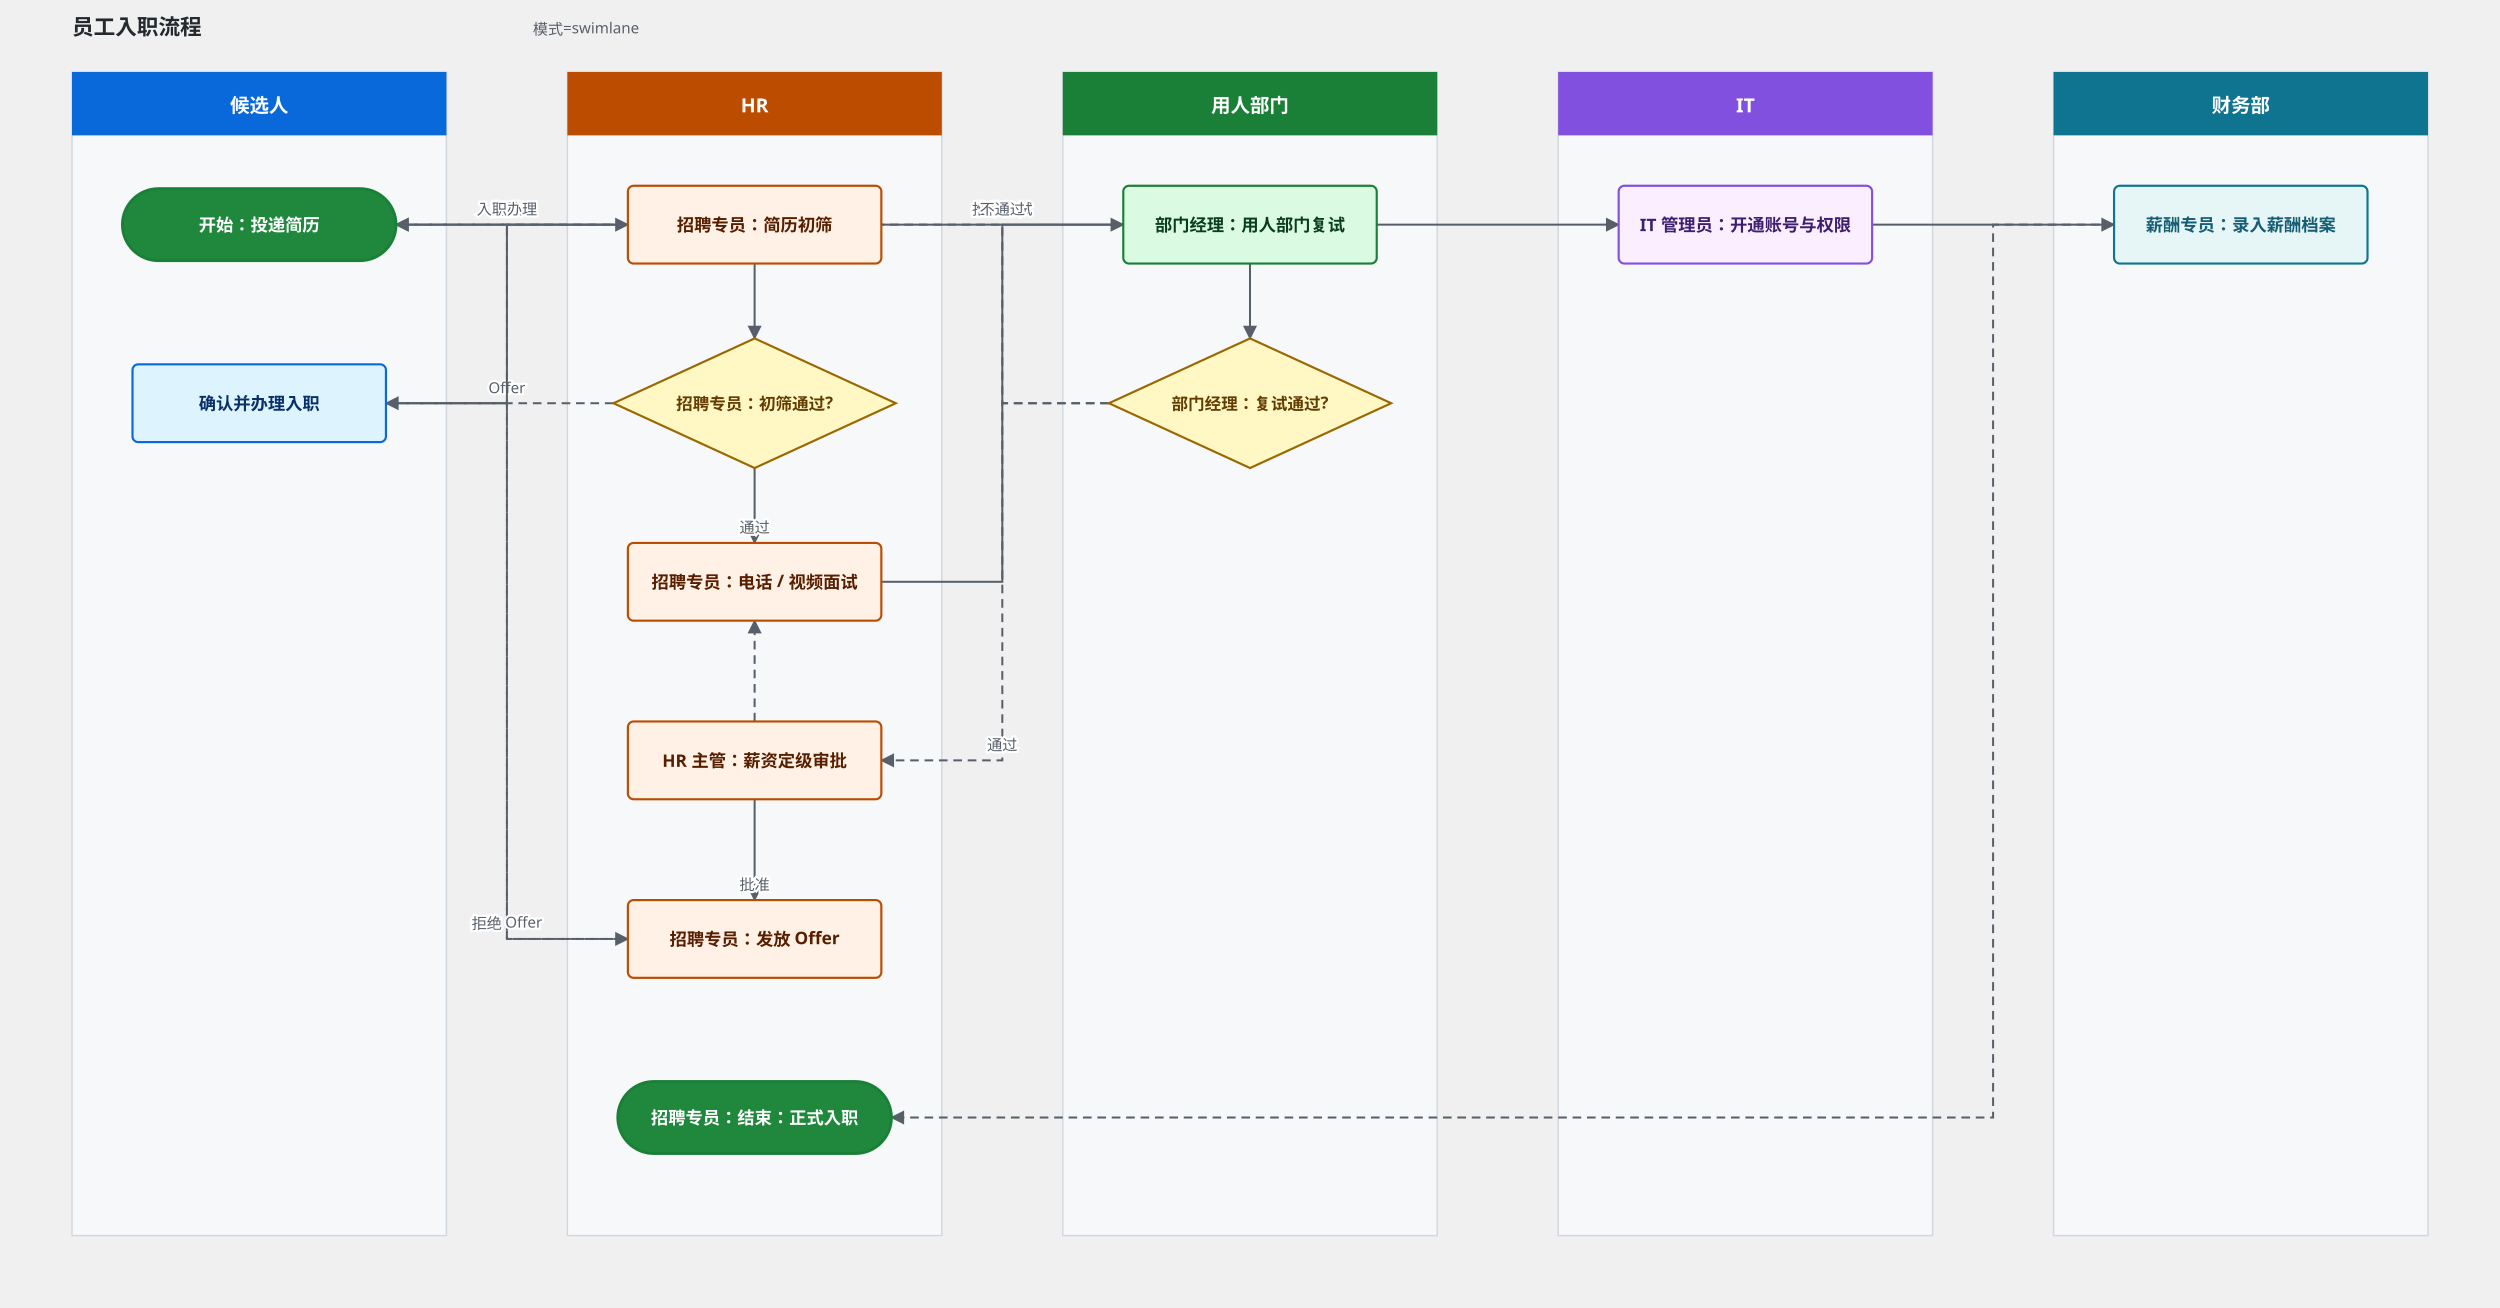
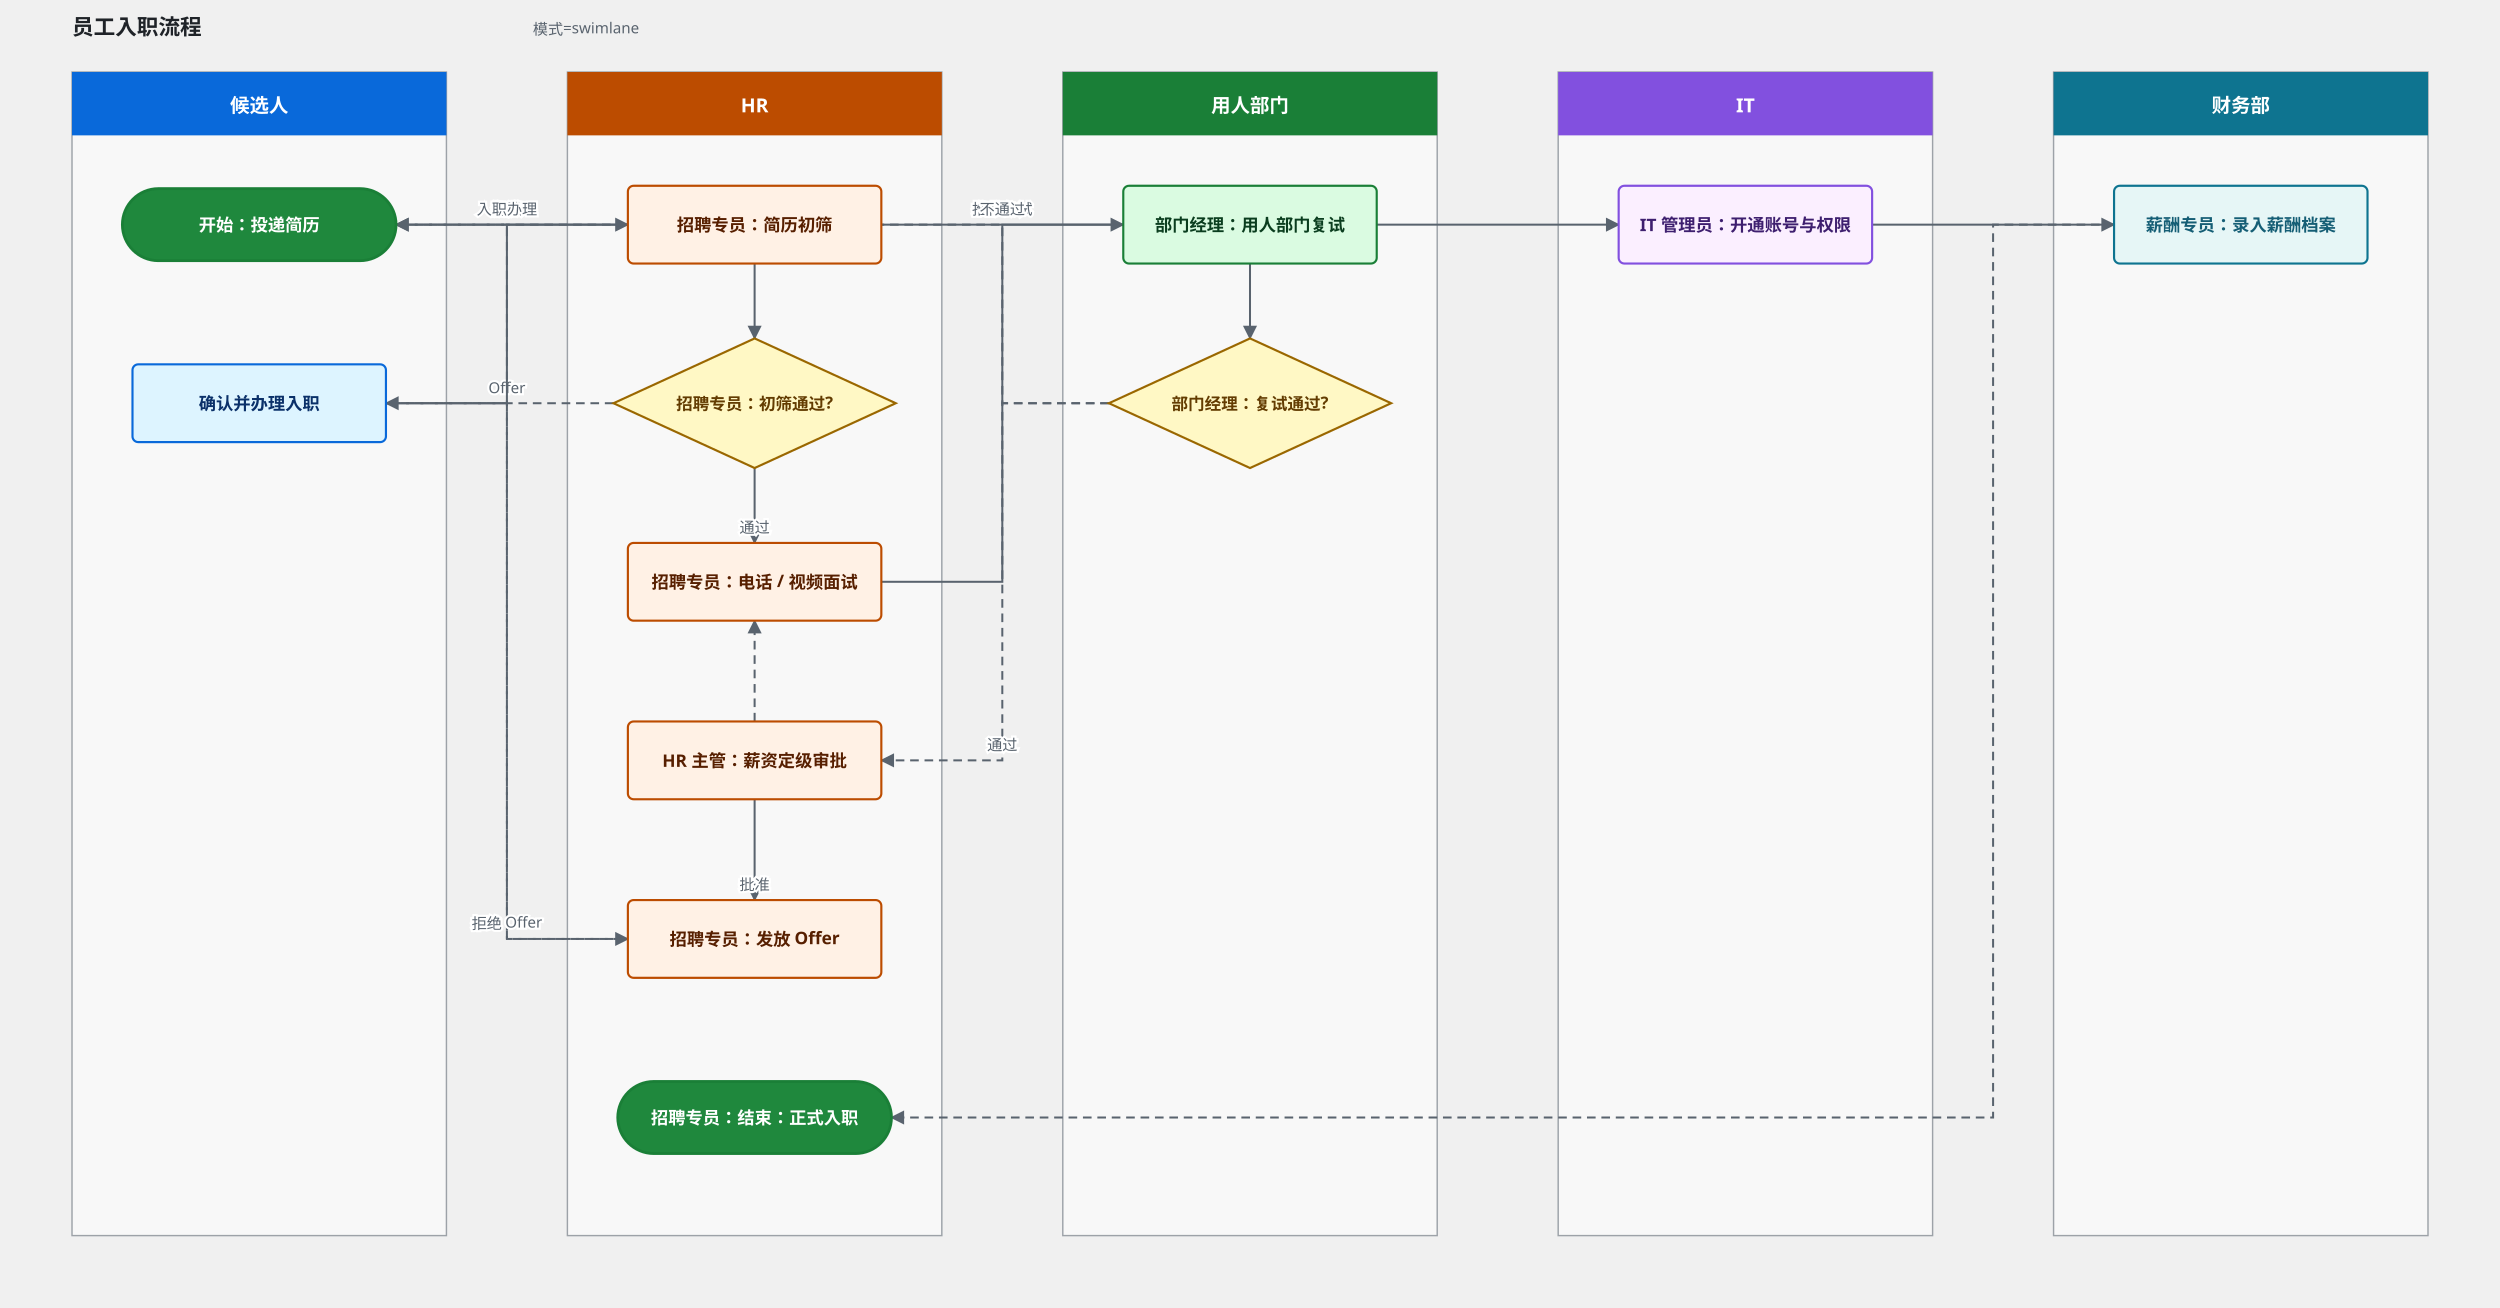
<svg xmlns="http://www.w3.org/2000/svg" viewBox="0 0 1736 908" width="1736" height="908" style="background:#ffffff;font-family:'Microsoft YaHei',system-ui,sans-serif">
  <defs>
    <marker id="arr" viewBox="0 0 10 10" refX="9" refY="5" markerWidth="7" markerHeight="7" orient="auto-start-reverse">
-       <path d="M0,0 L10,5 L0,10 z" fill="#57606a" />
+       <path d="M0,0 L10,5 L0,10 z" fill="#59636e" />
    </marker>
  </defs>
-   <rect x="50" y="50" width="260" height="808" fill="#f6f8fa" stroke="#d0d7de" stroke-width="1" />
+   <rect x="50" y="50" width="260" height="808" fill="#ffffff" stroke="#59636e" stroke-width="1" opacity="0.55" />
  <rect x="50" y="50" width="260" height="44" fill="#0969da" />
  <text x="180" y="78" text-anchor="middle" font-size="13.5" font-weight="700" fill="#ffffff">候选人</text>
-   <rect x="394" y="50" width="260" height="808" fill="#f6f8fa" stroke="#d0d7de" stroke-width="1" />
+   <rect x="394" y="50" width="260" height="808" fill="#ffffff" stroke="#59636e" stroke-width="1" opacity="0.55" />
  <rect x="394" y="50" width="260" height="44" fill="#bc4c00" />
  <text x="524" y="78" text-anchor="middle" font-size="13.5" font-weight="700" fill="#ffffff">HR</text>
-   <rect x="738" y="50" width="260" height="808" fill="#f6f8fa" stroke="#d0d7de" stroke-width="1" />
+   <rect x="738" y="50" width="260" height="808" fill="#ffffff" stroke="#59636e" stroke-width="1" opacity="0.55" />
  <rect x="738" y="50" width="260" height="44" fill="#1a7f37" />
  <text x="868" y="78" text-anchor="middle" font-size="13.5" font-weight="700" fill="#ffffff">用人部门</text>
-   <rect x="1082" y="50" width="260" height="808" fill="#f6f8fa" stroke="#d0d7de" stroke-width="1" />
+   <rect x="1082" y="50" width="260" height="808" fill="#ffffff" stroke="#59636e" stroke-width="1" opacity="0.55" />
  <rect x="1082" y="50" width="260" height="44" fill="#8250df" />
  <text x="1212" y="78" text-anchor="middle" font-size="13.5" font-weight="700" fill="#ffffff">IT</text>
-   <rect x="1426" y="50" width="260" height="808" fill="#f6f8fa" stroke="#d0d7de" stroke-width="1" />
+   <rect x="1426" y="50" width="260" height="808" fill="#ffffff" stroke="#59636e" stroke-width="1" opacity="0.55" />
  <rect x="1426" y="50" width="260" height="44" fill="#0e7490" />
  <text x="1556" y="78" text-anchor="middle" font-size="13.5" font-weight="700" fill="#ffffff">财务部</text>
-   <path d="M 275 156 L 352 156 L 352 156 L 436 156" fill="none" stroke="#57606a" stroke-width="1.4" marker-end="url(#arr)" />
-   <text x="352" y="149" text-anchor="middle" font-size="10.5" fill="#57606a" paint-order="stroke" stroke="#ffffff" stroke-width="3">投递</text>
-   <path d="M 524 183 L 524 235" fill="none" stroke="#57606a" stroke-width="1.4" marker-end="url(#arr)" />
-   <path d="M 524 325 L 524 377" fill="none" stroke="#57606a" stroke-width="1.4" marker-end="url(#arr)" />
-   <text x="524" y="370" text-anchor="middle" font-size="10.5" fill="#57606a" paint-order="stroke" stroke="#ffffff" stroke-width="3">通过</text>
-   <path d="M 426 280 L 352 280 L 352 156 L 275 156" fill="none" stroke="#57606a" stroke-width="1.4" stroke-dasharray="6 4" marker-end="url(#arr)" />
-   <text x="352" y="149" text-anchor="middle" font-size="10.5" fill="#57606a" paint-order="stroke" stroke="#ffffff" stroke-width="3">淘汰</text>
-   <path d="M 612 404 L 696 404 L 696 156 L 780 156" fill="none" stroke="#57606a" stroke-width="1.4" marker-end="url(#arr)" />
-   <text x="696" y="149" text-anchor="middle" font-size="10.5" fill="#57606a" paint-order="stroke" stroke="#ffffff" stroke-width="3">推荐复试</text>
-   <path d="M 868 183 L 868 235" fill="none" stroke="#57606a" stroke-width="1.4" marker-end="url(#arr)" />
-   <path d="M 770 280 L 696 280 L 696 528 L 612 528" fill="none" stroke="#57606a" stroke-width="1.4" stroke-dasharray="6 4" marker-end="url(#arr)" />
-   <text x="696" y="521" text-anchor="middle" font-size="10.5" fill="#57606a" paint-order="stroke" stroke="#ffffff" stroke-width="3">通过</text>
-   <path d="M 770 280 L 696 280 L 696 156 L 275 156" fill="none" stroke="#57606a" stroke-width="1.4" stroke-dasharray="6 4" marker-end="url(#arr)" />
-   <text x="696" y="149" text-anchor="middle" font-size="10.5" fill="#57606a" paint-order="stroke" stroke="#ffffff" stroke-width="3">不通过</text>
-   <path d="M 524 555 L 524 625" fill="none" stroke="#57606a" stroke-width="1.4" marker-end="url(#arr)" />
-   <text x="524" y="618" text-anchor="middle" font-size="10.5" fill="#57606a" paint-order="stroke" stroke="#ffffff" stroke-width="3">批准</text>
-   <path d="M 524 501 L 524 431" fill="none" stroke="#57606a" stroke-width="1.4" stroke-dasharray="6 4" marker-end="url(#arr)" />
-   <text x="524" y="424" text-anchor="middle" font-size="10.5" fill="#57606a" paint-order="stroke" stroke="#ffffff" stroke-width="3">驳回·调整</text>
-   <path d="M 436 652 L 352 652 L 352 280 L 268 280" fill="none" stroke="#57606a" stroke-width="1.4" stroke-dasharray="6 4" marker-end="url(#arr)" />
-   <text x="352" y="273" text-anchor="middle" font-size="10.5" fill="#57606a" paint-order="stroke" stroke="#ffffff" stroke-width="3">Offer</text>
-   <path d="M 268 280 L 352 280 L 352 156 L 1124 156" fill="none" stroke="#57606a" stroke-width="1.4" marker-end="url(#arr)" />
-   <text x="352" y="149" text-anchor="middle" font-size="10.5" fill="#57606a" paint-order="stroke" stroke="#ffffff" stroke-width="3">入职办理</text>
-   <path d="M 268 280 L 352 280 L 352 652 L 436 652" fill="none" stroke="#57606a" stroke-width="1.4" stroke-dasharray="6 4" marker-end="url(#arr)" />
-   <text x="352" y="645" text-anchor="middle" font-size="10.5" fill="#57606a" paint-order="stroke" stroke="#ffffff" stroke-width="3">拒绝 Offer</text>
-   <path d="M 1300 156 L 1384 156 L 1384 156 L 1468 156" fill="none" stroke="#57606a" stroke-width="1.4" marker-end="url(#arr)" />
-   <path d="M 1468 156 L 1384 156 L 1384 776 L 619 776" fill="none" stroke="#57606a" stroke-width="1.4" stroke-dasharray="6 4" marker-end="url(#arr)" />
-   <g transform="translate(0,0)">
+   <path d="M 275 156 L 352 156 L 352 156 L 436 156" fill="none" stroke="#59636e" stroke-width="1.4" marker-end="url(#arr)" data-edge="1" data-eidx="0" />
+   <text x="352" y="149" text-anchor="middle" font-size="10.5" fill="#59636e" paint-order="stroke" stroke="#ffffff" stroke-width="3">投递</text>
+   <path d="M 524 183 L 524 235" fill="none" stroke="#59636e" stroke-width="1.4" marker-end="url(#arr)" data-edge="1" data-eidx="1" />
+   <path d="M 524 325 L 524 377" fill="none" stroke="#59636e" stroke-width="1.4" marker-end="url(#arr)" data-edge="1" data-eidx="2" />
+   <text x="524" y="370" text-anchor="middle" font-size="10.5" fill="#59636e" paint-order="stroke" stroke="#ffffff" stroke-width="3">通过</text>
+   <path d="M 426 280 L 352 280 L 352 156 L 275 156" fill="none" stroke="#59636e" stroke-width="1.4" stroke-dasharray="6 4" marker-end="url(#arr)" data-edge="1" data-eidx="3" />
+   <text x="352" y="149" text-anchor="middle" font-size="10.5" fill="#59636e" paint-order="stroke" stroke="#ffffff" stroke-width="3">淘汰</text>
+   <path d="M 612 404 L 696 404 L 696 156 L 780 156" fill="none" stroke="#59636e" stroke-width="1.4" marker-end="url(#arr)" data-edge="1" data-eidx="4" />
+   <text x="696" y="149" text-anchor="middle" font-size="10.5" fill="#59636e" paint-order="stroke" stroke="#ffffff" stroke-width="3">推荐复试</text>
+   <path d="M 868 183 L 868 235" fill="none" stroke="#59636e" stroke-width="1.4" marker-end="url(#arr)" data-edge="1" data-eidx="5" />
+   <path d="M 770 280 L 696 280 L 696 528 L 612 528" fill="none" stroke="#59636e" stroke-width="1.4" stroke-dasharray="6 4" marker-end="url(#arr)" data-edge="1" data-eidx="6" />
+   <text x="696" y="521" text-anchor="middle" font-size="10.5" fill="#59636e" paint-order="stroke" stroke="#ffffff" stroke-width="3">通过</text>
+   <path d="M 770 280 L 696 280 L 696 156 L 275 156" fill="none" stroke="#59636e" stroke-width="1.4" stroke-dasharray="6 4" marker-end="url(#arr)" data-edge="1" data-eidx="7" />
+   <text x="696" y="149" text-anchor="middle" font-size="10.5" fill="#59636e" paint-order="stroke" stroke="#ffffff" stroke-width="3">不通过</text>
+   <path d="M 524 555 L 524 625" fill="none" stroke="#59636e" stroke-width="1.4" marker-end="url(#arr)" data-edge="1" data-eidx="8" />
+   <text x="524" y="618" text-anchor="middle" font-size="10.5" fill="#59636e" paint-order="stroke" stroke="#ffffff" stroke-width="3">批准</text>
+   <path d="M 524 501 L 524 431" fill="none" stroke="#59636e" stroke-width="1.4" stroke-dasharray="6 4" marker-end="url(#arr)" data-edge="1" data-eidx="9" />
+   <text x="524" y="424" text-anchor="middle" font-size="10.5" fill="#59636e" paint-order="stroke" stroke="#ffffff" stroke-width="3">驳回·调整</text>
+   <path d="M 436 652 L 352 652 L 352 280 L 268 280" fill="none" stroke="#59636e" stroke-width="1.4" stroke-dasharray="6 4" marker-end="url(#arr)" data-edge="1" data-eidx="10" />
+   <text x="352" y="273" text-anchor="middle" font-size="10.5" fill="#59636e" paint-order="stroke" stroke="#ffffff" stroke-width="3">Offer</text>
+   <path d="M 268 280 L 352 280 L 352 156 L 1124 156" fill="none" stroke="#59636e" stroke-width="1.4" marker-end="url(#arr)" data-edge="1" data-eidx="11" />
+   <text x="352" y="149" text-anchor="middle" font-size="10.5" fill="#59636e" paint-order="stroke" stroke="#ffffff" stroke-width="3">入职办理</text>
+   <path d="M 268 280 L 352 280 L 352 652 L 436 652" fill="none" stroke="#59636e" stroke-width="1.4" stroke-dasharray="6 4" marker-end="url(#arr)" data-edge="1" data-eidx="12" />
+   <text x="352" y="645" text-anchor="middle" font-size="10.5" fill="#59636e" paint-order="stroke" stroke="#ffffff" stroke-width="3">拒绝 Offer</text>
+   <path d="M 1300 156 L 1384 156 L 1384 156 L 1468 156" fill="none" stroke="#59636e" stroke-width="1.4" marker-end="url(#arr)" data-edge="1" data-eidx="13" />
+   <path d="M 1468 156 L 1384 156 L 1384 776 L 619 776" fill="none" stroke="#59636e" stroke-width="1.4" stroke-dasharray="6 4" marker-end="url(#arr)" data-edge="1" data-eidx="14" />
+   <g transform="translate(0,0)" data-id="N1">
    <g fill="#1f883d" stroke="#1a7f37" stroke-width="2">
      <rect x="85" y="131" width="190" height="50" rx="25" ry="25" />
    </g>
    <text x="180" y="160.5" text-anchor="middle" font-size="12" font-weight="600" fill="#ffffff">开始：投递简历</text>
  </g>
-   <g transform="translate(0,0)">
+   <g transform="translate(0,0)" data-id="N9">
    <g fill="#ddf4ff" stroke="#0969da" stroke-width="1.5">
      <rect x="92" y="253" width="176" height="54" rx="4" />
    </g>
    <text x="180" y="284.5" text-anchor="middle" font-size="12" font-weight="600" fill="#0a3069">确认并办理入职</text>
  </g>
-   <g transform="translate(0,0)">
+   <g transform="translate(0,0)" data-id="N2">
    <g fill="#fff1e5" stroke="#bc4c00" stroke-width="1.5">
      <rect x="436" y="129" width="176" height="54" rx="4" />
    </g>
    <text x="524" y="160.5" text-anchor="middle" font-size="12" font-weight="600" fill="#571f00">招聘专员：简历初筛</text>
  </g>
-   <g transform="translate(0,0)">
+   <g transform="translate(0,0)" data-id="N3">
    <g fill="#fff8c5" stroke="#9a6700" stroke-width="1.5">
      <polygon points="524,235 622,280 524,325 426,280" />
    </g>
    <text x="524" y="284.5" text-anchor="middle" font-size="11.5" font-weight="600" fill="#633c01">招聘专员：初筛通过?</text>
  </g>
-   <g transform="translate(0,0)">
+   <g transform="translate(0,0)" data-id="N4">
    <g fill="#fff1e5" stroke="#bc4c00" stroke-width="1.5">
      <rect x="436" y="377" width="176" height="54" rx="4" />
    </g>
    <text x="524" y="408.5" text-anchor="middle" font-size="12" font-weight="600" fill="#571f00">招聘专员：电话 / 视频面试</text>
  </g>
-   <g transform="translate(0,0)">
+   <g transform="translate(0,0)" data-id="N7">
    <g fill="#fff1e5" stroke="#bc4c00" stroke-width="1.5">
      <rect x="436" y="501" width="176" height="54" rx="4" />
    </g>
    <text x="524" y="532.5" text-anchor="middle" font-size="12" font-weight="600" fill="#571f00">HR 主管：薪资定级审批</text>
  </g>
-   <g transform="translate(0,0)">
+   <g transform="translate(0,0)" data-id="N8">
    <g fill="#fff1e5" stroke="#bc4c00" stroke-width="1.5">
      <rect x="436" y="625" width="176" height="54" rx="4" />
    </g>
    <text x="524" y="656.5" text-anchor="middle" font-size="12" font-weight="600" fill="#571f00">招聘专员：发放 Offer</text>
  </g>
-   <g transform="translate(0,0)">
+   <g transform="translate(0,0)" data-id="N12">
    <g fill="#1f883d" stroke="#1a7f37" stroke-width="2">
      <rect x="429" y="751" width="190" height="50" rx="25" ry="25" />
    </g>
    <text x="524" y="780.5" text-anchor="middle" font-size="12" font-weight="600" fill="#ffffff">招聘专员：结束：正式入职</text>
  </g>
-   <g transform="translate(0,0)">
+   <g transform="translate(0,0)" data-id="N5">
    <g fill="#dafbe1" stroke="#1a7f37" stroke-width="1.5">
      <rect x="780" y="129" width="176" height="54" rx="4" />
    </g>
    <text x="868" y="160.5" text-anchor="middle" font-size="12" font-weight="600" fill="#0a3d1e">部门经理：用人部门复试</text>
  </g>
-   <g transform="translate(0,0)">
+   <g transform="translate(0,0)" data-id="N6">
    <g fill="#fff8c5" stroke="#9a6700" stroke-width="1.5">
      <polygon points="868,235 966,280 868,325 770,280" />
    </g>
    <text x="868" y="284.5" text-anchor="middle" font-size="11.5" font-weight="600" fill="#633c01">部门经理：复试通过?</text>
  </g>
-   <g transform="translate(0,0)">
+   <g transform="translate(0,0)" data-id="N10">
    <g fill="#fbefff" stroke="#8250df" stroke-width="1.5">
      <rect x="1124" y="129" width="176" height="54" rx="4" />
    </g>
    <text x="1212" y="160.5" text-anchor="middle" font-size="12" font-weight="600" fill="#3e1f6f">IT 管理员：开通账号与权限</text>
  </g>
-   <g transform="translate(0,0)">
+   <g transform="translate(0,0)" data-id="N11">
    <g fill="#e6f6f6" stroke="#0e7490" stroke-width="1.5">
      <rect x="1468" y="129" width="176" height="54" rx="4" />
    </g>
    <text x="1556" y="160.5" text-anchor="middle" font-size="12" font-weight="600" fill="#155e75">薪酬专员：录入薪酬档案</text>
  </g>
-   <text x="50" y="24" font-size="15" font-weight="700" fill="#24292f">员工入职流程</text>
-   <text x="370" y="24" font-size="10.5" fill="#57606a">模式=swimlane</text>
+   <text x="50" y="24" font-size="15" font-weight="700" fill="#1f2328">员工入职流程</text>
+   <text x="370" y="24" font-size="10.5" fill="#59636e">模式=swimlane</text>
</svg>
